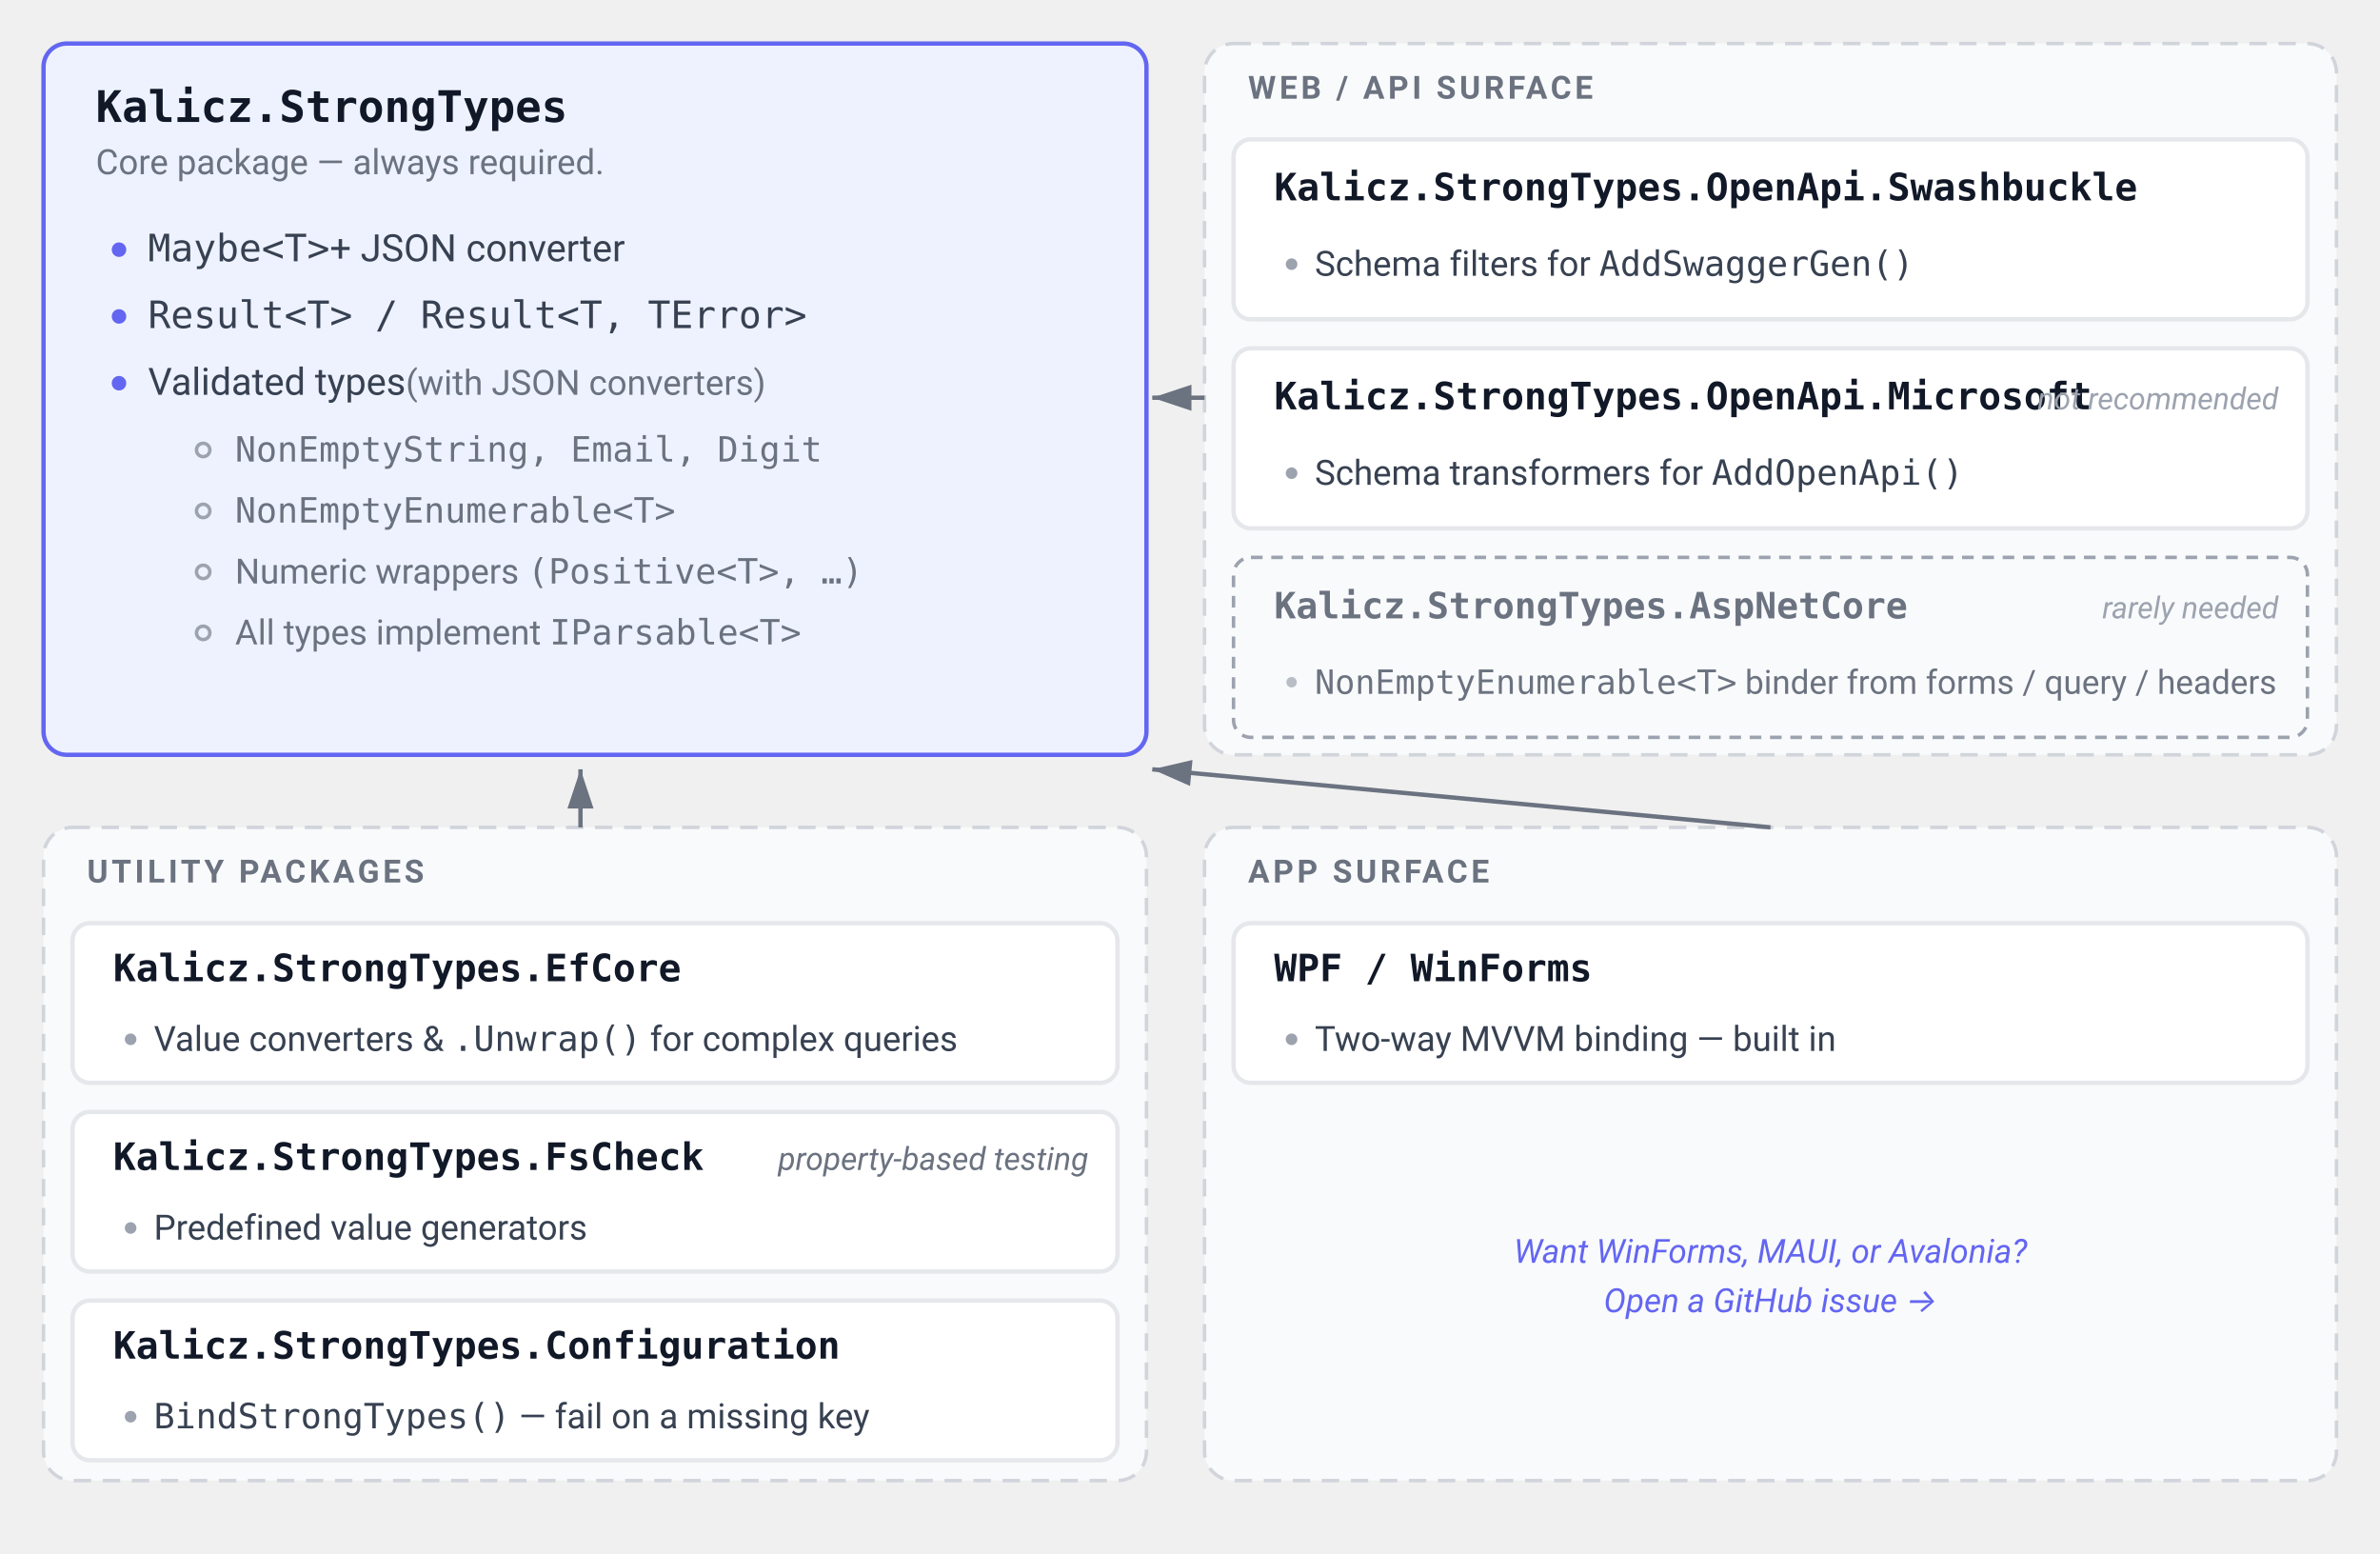
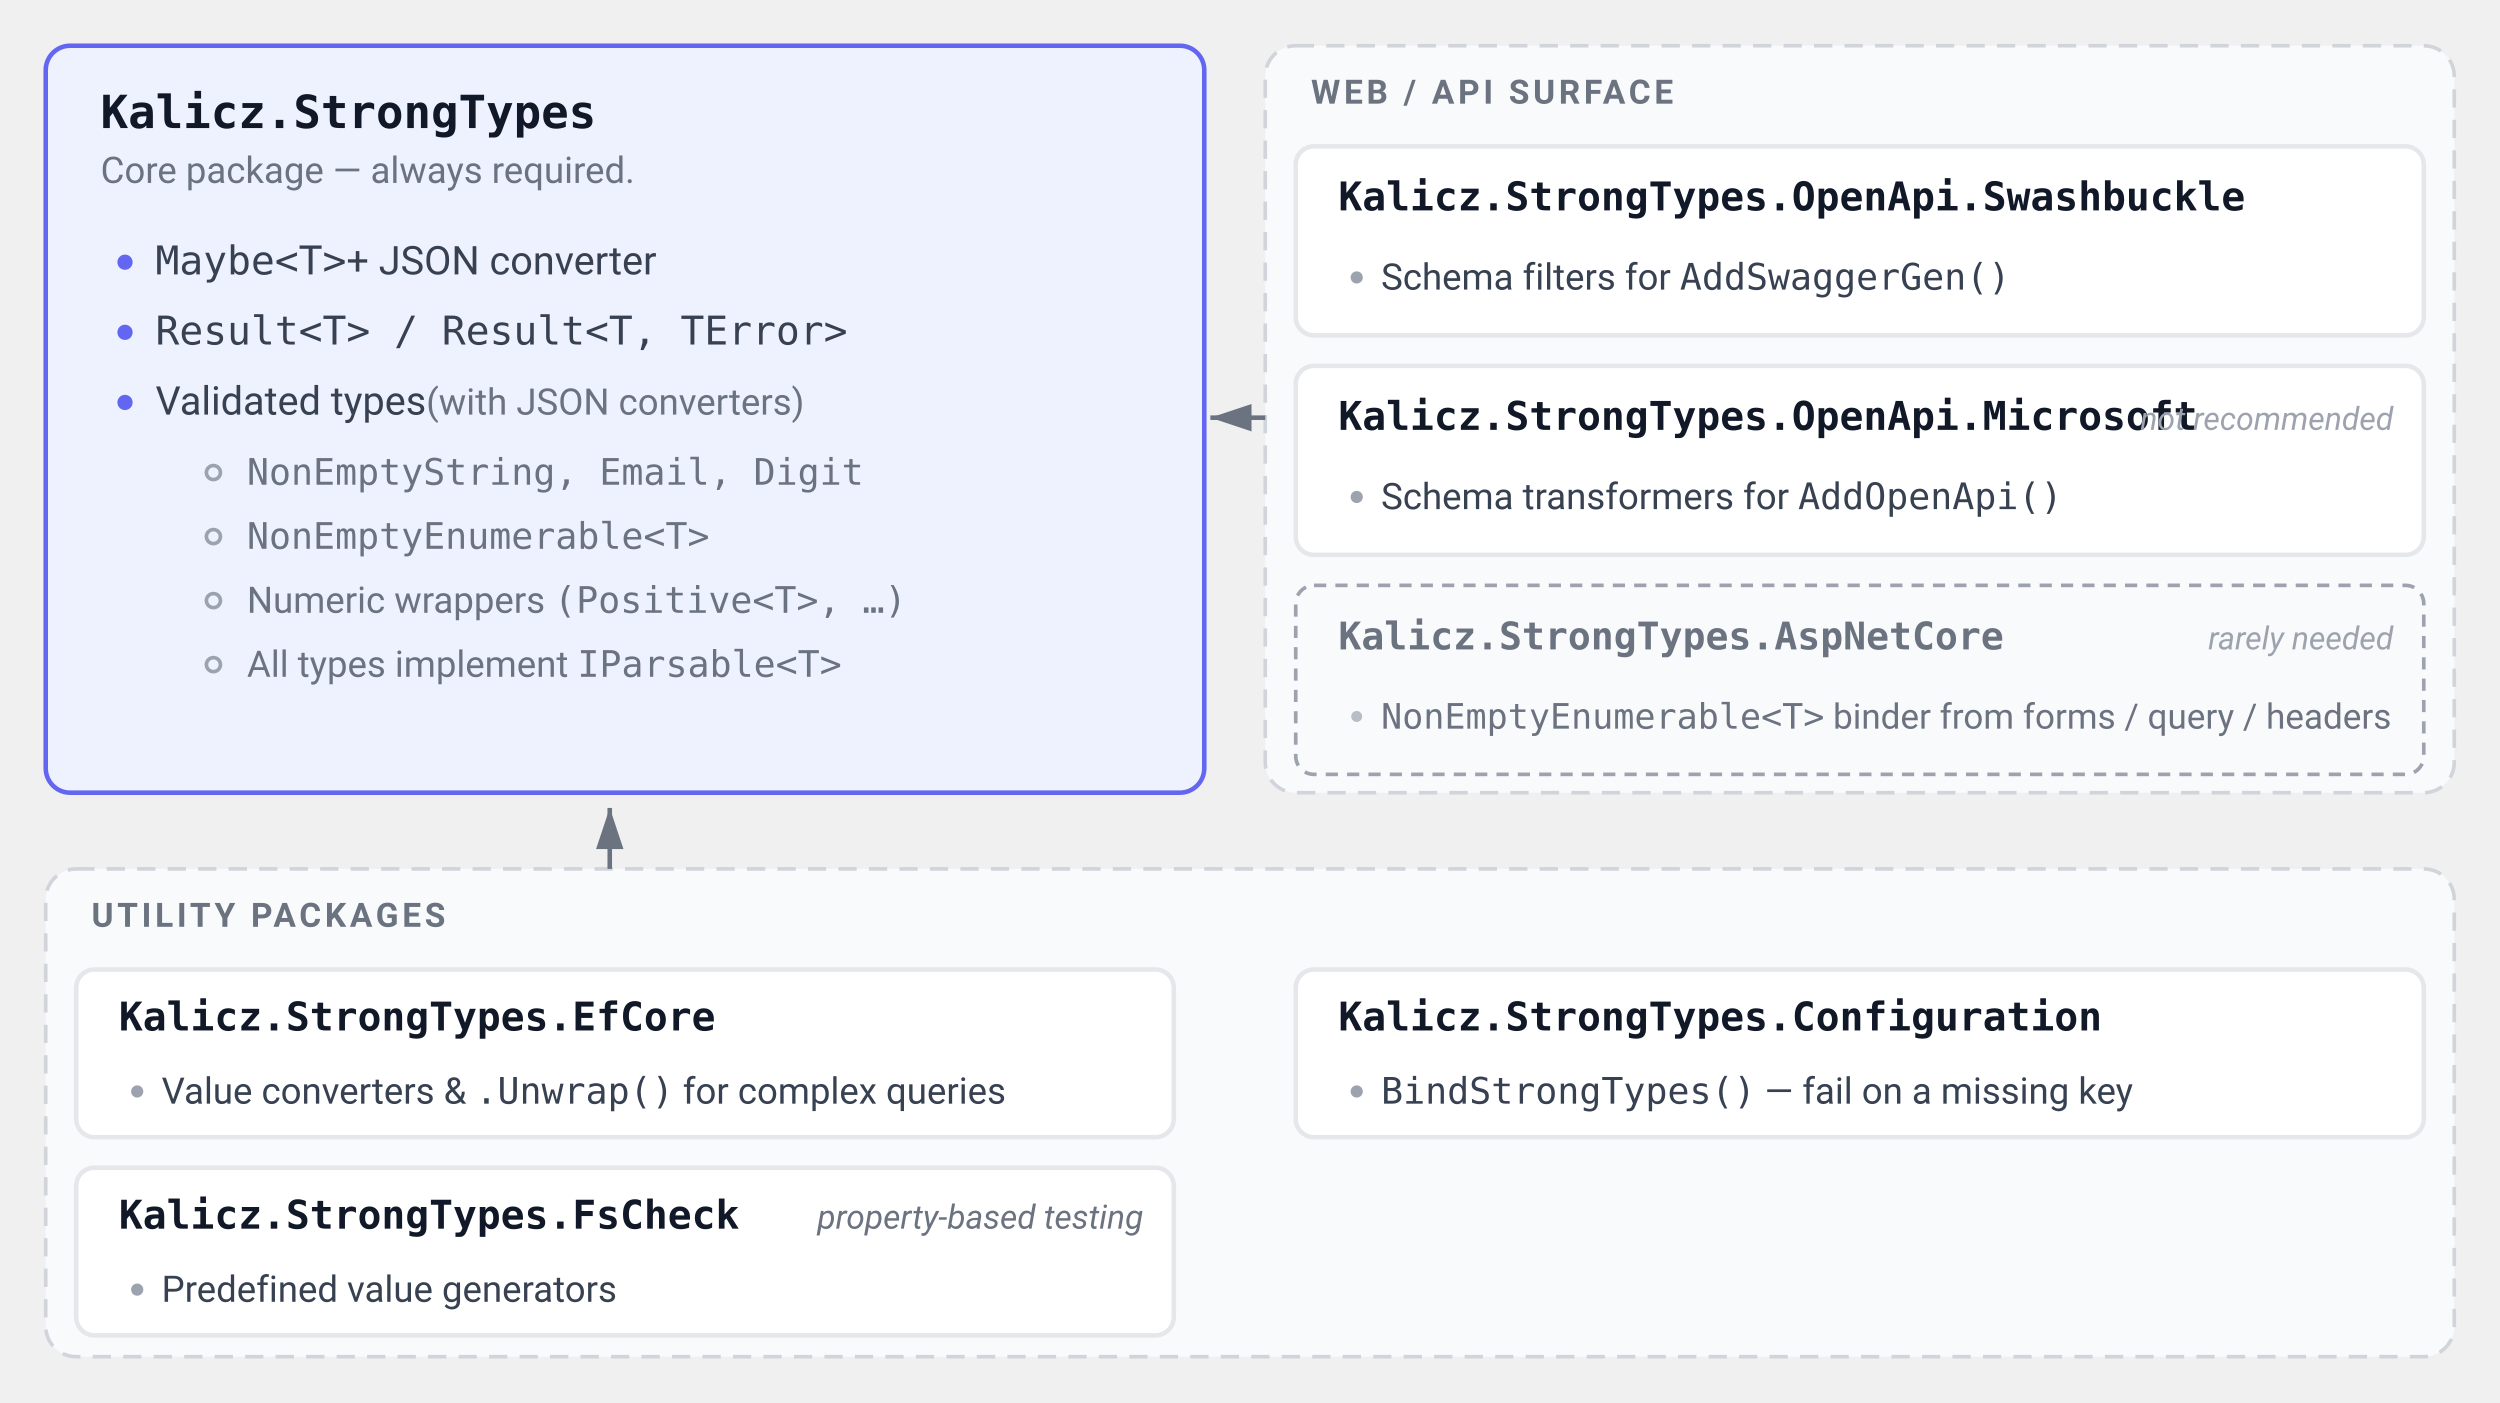
- <svg xmlns="http://www.w3.org/2000/svg" class="dark" viewBox="0 0 820 535" role="img" aria-label="StrongTypes NuGet package layout">
+ <svg xmlns="http://www.w3.org/2000/svg" class="dark" viewBox="0 0 820 460" role="img" aria-label="StrongTypes NuGet package layout">
  <style>
    .core-title   { font: 700 15px ui-monospace, SFMono-Regular, 'SF Mono', Menlo, Consolas, monospace; fill: #111827; }
    .card-title   { font: 600 13px ui-monospace, SFMono-Regular, 'SF Mono', Menlo, Consolas, monospace; fill: #111827; }
    .niche-title  { font: 600 12.5px ui-monospace, SFMono-Regular, 'SF Mono', Menlo, Consolas, monospace; fill: #6B7280; }
    .group-label  { font: 600 11px -apple-system, BlinkMacSystemFont, 'Segoe UI', Roboto, sans-serif; fill: #6B7280; letter-spacing: 1.2px; }

    .body         { font: 13px -apple-system, BlinkMacSystemFont, 'Segoe UI', Roboto, sans-serif; fill: #374151; }
    .body-mono    { font: 13px ui-monospace, SFMono-Regular, 'SF Mono', Menlo, Consolas, monospace; fill: #374151; }
    .sub-body     { font: 12px -apple-system, BlinkMacSystemFont, 'Segoe UI', Roboto, sans-serif; fill: #6B7280; }
    .sub-mono     { font: 12px ui-monospace, SFMono-Regular, 'SF Mono', Menlo, Consolas, monospace; fill: #6B7280; }
    .card-body    { font: 12px -apple-system, BlinkMacSystemFont, 'Segoe UI', Roboto, sans-serif; fill: #374151; }
    .niche-body   { font: 11.5px -apple-system, BlinkMacSystemFont, 'Segoe UI', Roboto, sans-serif; fill: #6B7280; }
    .niche-tag    { font: italic 10.5px -apple-system, BlinkMacSystemFont, 'Segoe UI', Roboto, sans-serif; fill: #9CA3AF; }
    .card-note    { font: italic 11px -apple-system, BlinkMacSystemFont, 'Segoe UI', Roboto, sans-serif; fill: #6B7280; }
-     .cta-text     { font: italic 11.5px -apple-system, BlinkMacSystemFont, 'Segoe UI', Roboto, sans-serif; fill: #6366F1; }

    .bullet       { fill: #6366F1; }
    .sub-bullet   { fill: none; stroke: #9CA3AF; stroke-width: 1.2; }
    .sm-bullet    { fill: #9CA3AF; }
    .niche-bullet { fill: #9CA3AF; opacity: 0.7; }

    .core-bg      { fill: #EEF2FF; }
    .core-border  { stroke: #6366F1; }
    .card-bg      { fill: #FFFFFF; }
    .card-border  { stroke: #E5E7EB; }
    .group-bg     { fill: #F9FAFB; }
    .group-border { stroke: #D1D5DB; stroke-dasharray: 6 4; }
    .niche-bg     { fill: none; }
    .niche-border { stroke: #9CA3AF; stroke-dasharray: 4 3; }
    .arrow-line   { stroke: #6B7280; }

    :where(.dark) {
      .core-bg      { fill: #1a1d40; }
      .core-border  { stroke: #818CF8; }
      .card-bg      { fill: #161b22; }
      .card-border  { stroke: #30363d; }
      .group-bg     { fill: #11161d; }
      .group-border { stroke: #30363d; }
      .niche-bg     { fill: none; }
      .niche-border { stroke: #545b66; }
      .arrow-line   { stroke: #8b949e; }

      .core-title  { fill: #e6edf3; }
      .card-title  { fill: #e6edf3; }
      .niche-title { fill: #8b949e; }
      .group-label { fill: #8b949e; }
      .body        { fill: #c9d1d9; }
      .body-mono   { fill: #c9d1d9; }
      .sub-body    { fill: #8b949e; }
      .sub-mono    { fill: #8b949e; }
      .card-body   { fill: #c9d1d9; }
      .niche-body  { fill: #8b949e; }
      .niche-tag   { fill: #6e7681; }
      .card-note   { fill: #8b949e; }
-       .cta-text    { fill: #A5B4FC; }

      .bullet       { fill: #A5B4FC; }
      .sub-bullet   { stroke: #6e7681; }
      .sm-bullet    { fill: #8b949e; }
      .niche-bullet { fill: #6e7681; }
    }
  </style>
  <defs>
    <marker id="pl-arrow" markerWidth="10" markerHeight="10" refX="9" refY="3" orient="auto" markerUnits="strokeWidth">
      <path d="M 0,0 L 9,3 L 0,6 z" fill="#6B7280" />
    </marker>
  </defs>
  <rect class="core-bg core-border" x="15" y="15" width="380" height="245" rx="8" stroke-width="1.5" />
  <text class="core-title" x="33" y="42">Kalicz.StrongTypes</text>
  <text class="sub-body" x="33" y="60">Core package — always required.</text>
  <circle class="bullet" cx="41" cy="86" r="2.5" />
  <text class="body-mono" x="51" y="90">Maybe&lt;T&gt;<tspan class="body"> + JSON converter</tspan>
  </text>
  <circle class="bullet" cx="41" cy="109" r="2.5" />
  <text class="body-mono" x="51" y="113">Result&lt;T&gt; / Result&lt;T, TError&gt;</text>
  <circle class="bullet" cx="41" cy="132" r="2.5" />
  <text class="body" x="51" y="136">Validated types<tspan class="sub-body"> (with JSON converters)</tspan>
  </text>
  <circle class="sub-bullet" cx="70" cy="155" r="2.3" />
  <text class="sub-mono" x="81" y="159">NonEmptyString, Email, Digit</text>
  <circle class="sub-bullet" cx="70" cy="176" r="2.3" />
  <text class="sub-mono" x="81" y="180">NonEmptyEnumerable&lt;T&gt;</text>
  <circle class="sub-bullet" cx="70" cy="197" r="2.3" />
  <text class="sub-body" x="81" y="201">Numeric wrappers <tspan font-family="ui-monospace, Menlo, Consolas, monospace">(Positive&lt;T&gt;, …)</tspan>
  </text>
  <circle class="sub-bullet" cx="70" cy="218" r="2.3" />
  <text class="sub-body" x="81" y="222">All types implement <tspan font-family="ui-monospace, Menlo, Consolas, monospace">IParsable&lt;T&gt;</tspan>
  </text>
  <rect class="group-bg group-border" x="415" y="15" width="390" height="245" rx="10" stroke-width="1.2" />
  <text class="group-label" x="430" y="34">WEB / API SURFACE</text>
  <rect class="card-bg card-border" x="425" y="48" width="370" height="62" rx="6" stroke-width="1.5" />
  <text class="card-title" x="439" y="69">Kalicz.StrongTypes.OpenApi.Swashbuckle</text>
  <circle class="sm-bullet" cx="445" cy="91" r="2" />
  <text class="card-body" x="453" y="95">Schema filters for <tspan font-family="ui-monospace, Menlo, Consolas, monospace">AddSwaggerGen()</tspan>
  </text>
  <rect class="card-bg card-border" x="425" y="120" width="370" height="62" rx="6" stroke-width="1.5" />
  <text class="card-title" x="439" y="141">Kalicz.StrongTypes.OpenApi.Microsoft</text>
  <text class="niche-tag" x="785" y="141" text-anchor="end">not recommended</text>
  <circle class="sm-bullet" cx="445" cy="163" r="2" />
  <text class="card-body" x="453" y="167">Schema transformers for <tspan font-family="ui-monospace, Menlo, Consolas, monospace">AddOpenApi()</tspan>
  </text>
  <rect class="niche-bg niche-border" x="425" y="192" width="370" height="62" rx="6" stroke-width="1.2" />
  <text class="niche-title" x="439" y="213">Kalicz.StrongTypes.AspNetCore</text>
  <text class="niche-tag" x="785" y="213" text-anchor="end">rarely needed</text>
  <circle class="niche-bullet" cx="445" cy="235" r="1.8" />
  <text class="niche-body" x="453" y="239">
    <tspan font-family="ui-monospace, Menlo, Consolas, monospace">NonEmptyEnumerable&lt;T&gt;</tspan> binder from forms / query / headers</text>
-   <rect class="group-bg group-border" x="15" y="285" width="380" height="225" rx="10" stroke-width="1.2" />
+   <rect class="group-bg group-border" x="15" y="285" width="790" height="160" rx="10" stroke-width="1.2" />
  <text class="group-label" x="30" y="304">UTILITY PACKAGES</text>
  <rect class="card-bg card-border" x="25" y="318" width="360" height="55" rx="6" stroke-width="1.5" />
  <text class="card-title" x="39" y="338">Kalicz.StrongTypes.EfCore</text>
  <circle class="sm-bullet" cx="45" cy="358" r="2" />
  <text class="card-body" x="53" y="362">Value converters &amp; <tspan font-family="ui-monospace, Menlo, Consolas, monospace">.Unwrap()</tspan> for complex queries</text>
+   <rect class="card-bg card-border" x="425" y="318" width="370" height="55" rx="6" stroke-width="1.5" />
+   <text class="card-title" x="439" y="338">Kalicz.StrongTypes.Configuration</text>
+   <circle class="sm-bullet" cx="445" cy="358" r="2" />
+   <text class="card-body" x="453" y="362">
+     <tspan font-family="ui-monospace, Menlo, Consolas, monospace">BindStrongTypes()</tspan> — fail on a missing key</text>
  <rect class="card-bg card-border" x="25" y="383" width="360" height="55" rx="6" stroke-width="1.5" />
  <text class="card-title" x="39" y="403">Kalicz.StrongTypes.FsCheck</text>
  <text class="card-note" x="375" y="403" text-anchor="end">property-based testing</text>
  <circle class="sm-bullet" cx="45" cy="423" r="2" />
  <text class="card-body" x="53" y="427">Predefined value generators</text>
-   <rect class="card-bg card-border" x="25" y="448" width="360" height="55" rx="6" stroke-width="1.5" />
-   <text class="card-title" x="39" y="468">Kalicz.StrongTypes.Configuration</text>
-   <circle class="sm-bullet" cx="45" cy="488" r="2" />
-   <text class="card-body" x="53" y="492">
-     <tspan font-family="ui-monospace, Menlo, Consolas, monospace">BindStrongTypes()</tspan> — fail on a missing key</text>
-   <rect class="group-bg group-border" x="415" y="285" width="390" height="225" rx="10" stroke-width="1.2" />
-   <text class="group-label" x="430" y="304">APP SURFACE</text>
-   <rect class="card-bg card-border" x="425" y="318" width="370" height="55" rx="6" stroke-width="1.5" />
-   <text class="card-title" x="439" y="338">WPF / WinForms</text>
-   <circle class="sm-bullet" cx="445" cy="358" r="2" />
-   <text class="card-body" x="453" y="362">Two-way MVVM binding — built in</text>
-   <a href="https://github.com/KaliCZ/StrongTypes/issues/new" target="_blank">
-     <text class="cta-text" x="610" y="435" text-anchor="middle">Want WinForms, MAUI, or Avalonia?</text>
-     <text class="cta-text" x="610" y="452" text-anchor="middle">Open a GitHub issue →</text>
-   </a>
  <line class="arrow-line" x1="415" y1="137" x2="397" y2="137" stroke-width="1.5" marker-end="url(#pl-arrow)" />
  <line class="arrow-line" x1="200" y1="285" x2="200" y2="265" stroke-width="1.5" marker-end="url(#pl-arrow)" />
-   <line class="arrow-line" x1="610" y1="285" x2="397" y2="265" stroke-width="1.5" marker-end="url(#pl-arrow)" />
</svg>
